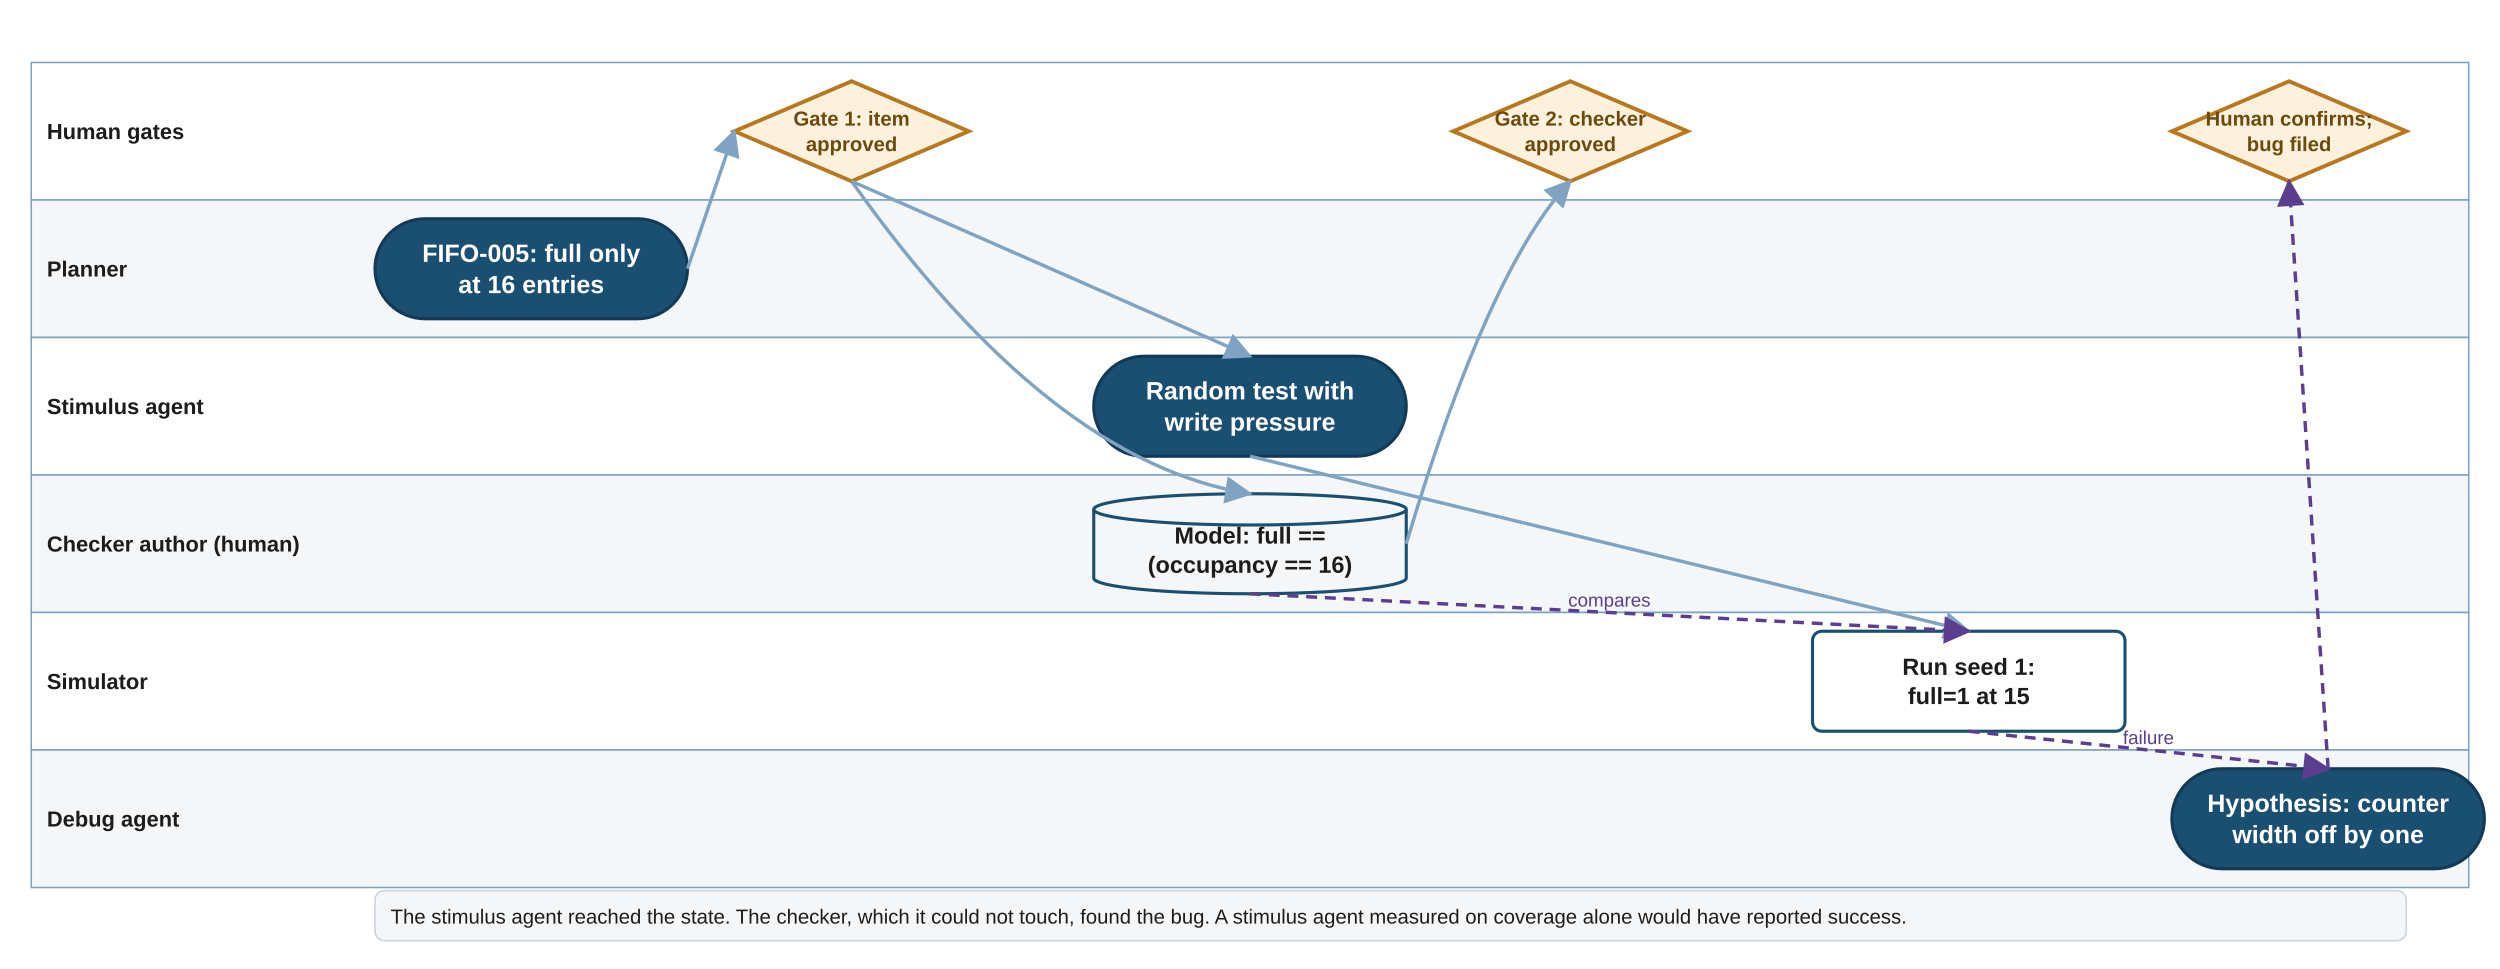
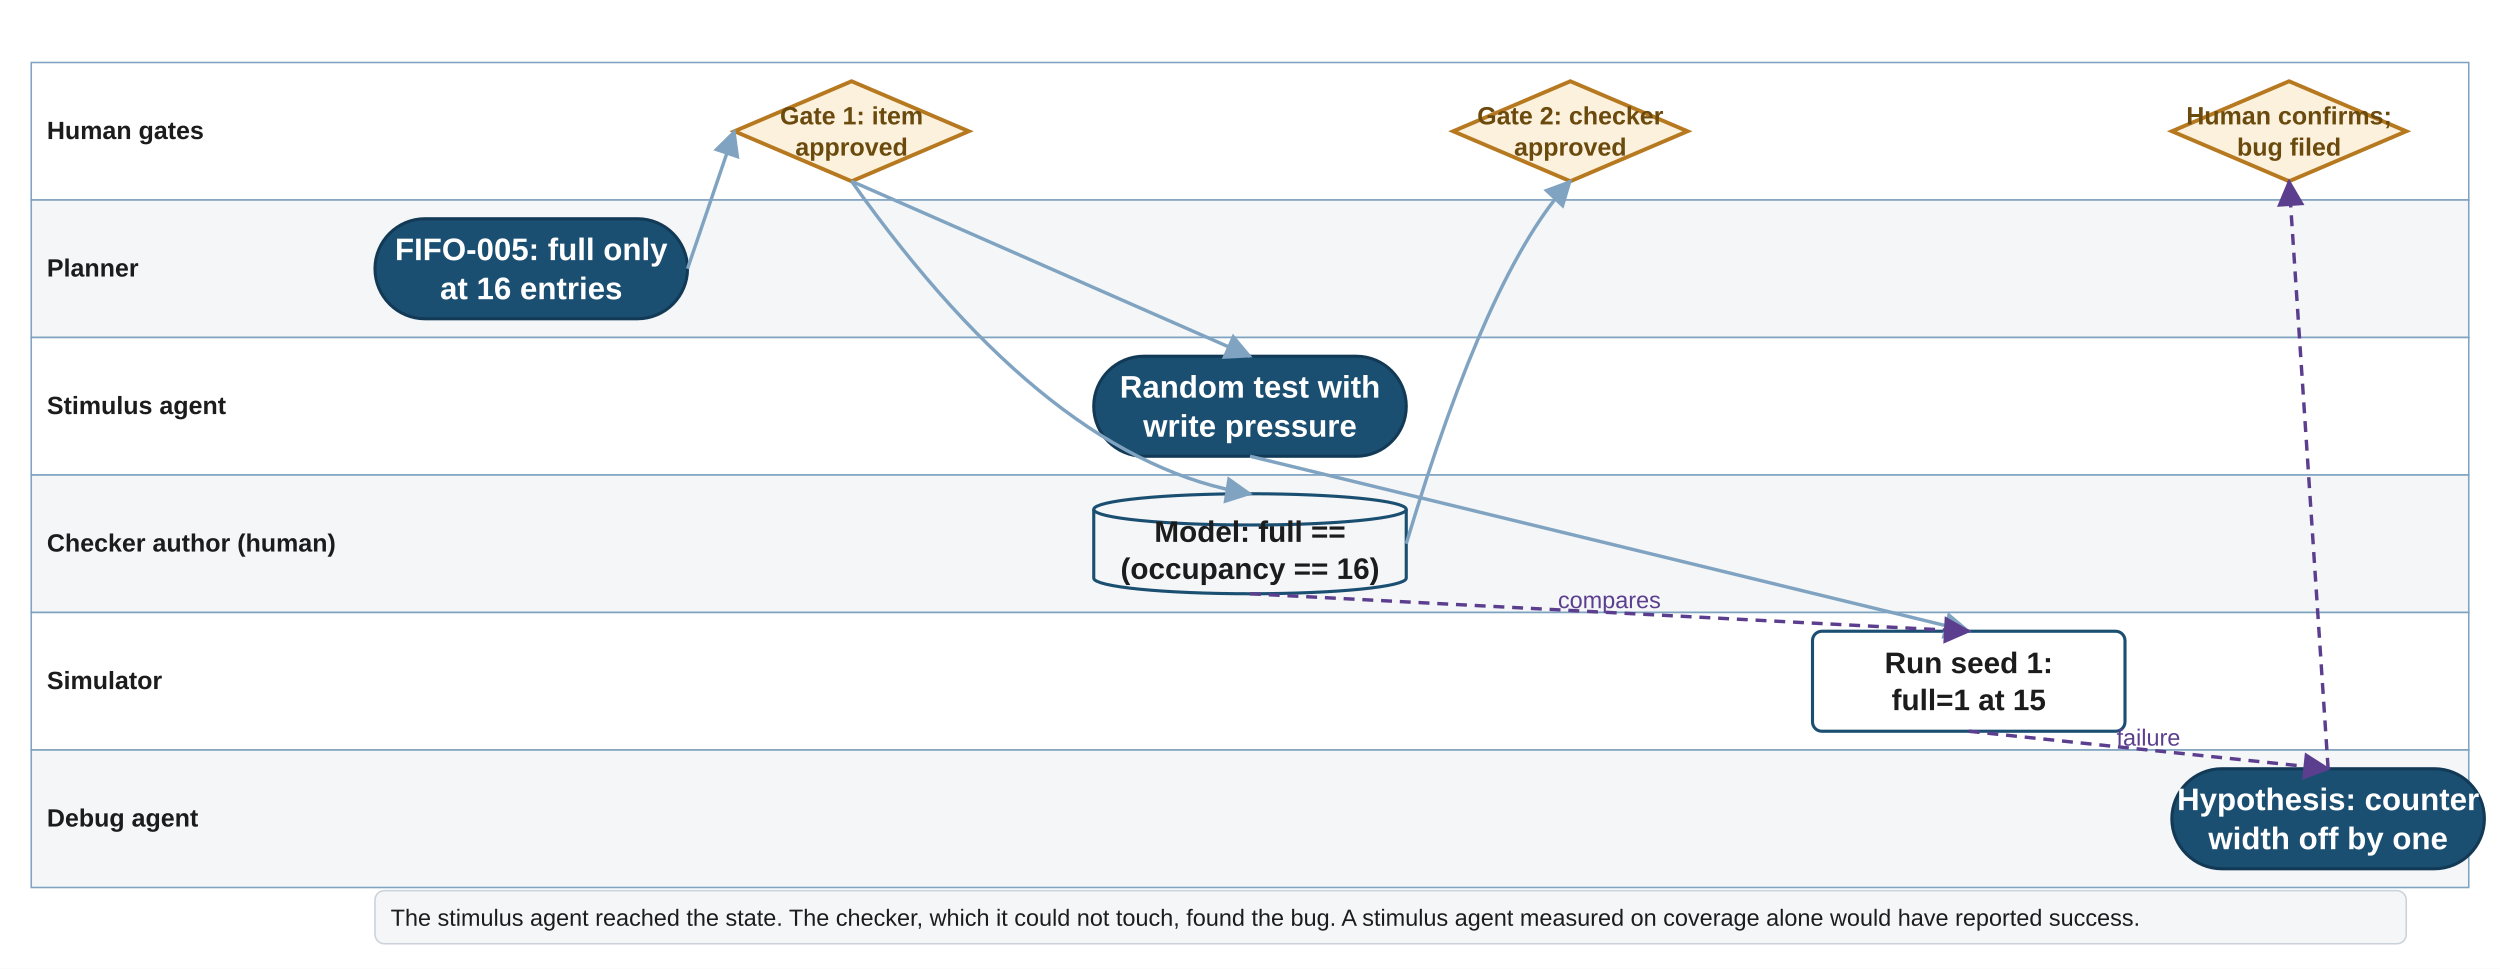
<svg xmlns="http://www.w3.org/2000/svg" viewBox="0 0 1600 620" width="1600" height="620" role="img" aria-label="Plan item FIFO-005 through the flow">
  <defs>
    <marker id="ah" viewBox="0 0 10 10" refX="9" refY="5" markerWidth="8" markerHeight="8" orient="auto-start-reverse">
      <path d="M0,0 L10,5 L0,10 Z" fill="#7FA3C0" />
    </marker>
    <marker id="ahj" viewBox="0 0 10 10" refX="9" refY="5" markerWidth="8" markerHeight="8" orient="auto-start-reverse">
      <path d="M0,0 L10,5 L0,10 Z" fill="#5B3E8E" />
    </marker>
  </defs>
  <rect width="1600" height="620" fill="white" />
  <rect x="20" y="40" width="1560" height="88" fill="white" stroke="#7FA3C0" stroke-width="1" />
-   <text x="30" y="89.0" font-family="'Source Sans 3', 'Helvetica Neue', Arial, sans-serif" font-size="14" font-weight="700" text-anchor="start" fill="#1C1C1C">Human gates</text>
+   <text x="30" y="89.0" font-family="'Source Sans 3', 'Helvetica Neue', Arial, sans-serif" font-size="16" font-weight="700" text-anchor="start" fill="#1C1C1C">Human gates</text>
  <rect x="20" y="128" width="1560" height="88" fill="#F4F6F8" stroke="#7FA3C0" stroke-width="1" />
-   <text x="30" y="177.0" font-family="'Source Sans 3', 'Helvetica Neue', Arial, sans-serif" font-size="14" font-weight="700" text-anchor="start" fill="#1C1C1C">Planner</text>
+   <text x="30" y="177.0" font-family="'Source Sans 3', 'Helvetica Neue', Arial, sans-serif" font-size="16" font-weight="700" text-anchor="start" fill="#1C1C1C">Planner</text>
  <rect x="20" y="216" width="1560" height="88" fill="white" stroke="#7FA3C0" stroke-width="1" />
-   <text x="30" y="265.0" font-family="'Source Sans 3', 'Helvetica Neue', Arial, sans-serif" font-size="14" font-weight="700" text-anchor="start" fill="#1C1C1C">Stimulus agent</text>
+   <text x="30" y="265.0" font-family="'Source Sans 3', 'Helvetica Neue', Arial, sans-serif" font-size="16" font-weight="700" text-anchor="start" fill="#1C1C1C">Stimulus agent</text>
  <rect x="20" y="304" width="1560" height="88" fill="#F4F6F8" stroke="#7FA3C0" stroke-width="1" />
-   <text x="30" y="353.0" font-family="'Source Sans 3', 'Helvetica Neue', Arial, sans-serif" font-size="14" font-weight="700" text-anchor="start" fill="#1C1C1C">Checker author (human)</text>
+   <text x="30" y="353.0" font-family="'Source Sans 3', 'Helvetica Neue', Arial, sans-serif" font-size="16" font-weight="700" text-anchor="start" fill="#1C1C1C">Checker author (human)</text>
  <rect x="20" y="392" width="1560" height="88" fill="white" stroke="#7FA3C0" stroke-width="1" />
-   <text x="30" y="441.0" font-family="'Source Sans 3', 'Helvetica Neue', Arial, sans-serif" font-size="14" font-weight="700" text-anchor="start" fill="#1C1C1C">Simulator</text>
+   <text x="30" y="441.0" font-family="'Source Sans 3', 'Helvetica Neue', Arial, sans-serif" font-size="16" font-weight="700" text-anchor="start" fill="#1C1C1C">Simulator</text>
  <rect x="20" y="480" width="1560" height="88" fill="#F4F6F8" stroke="#7FA3C0" stroke-width="1" />
-   <text x="30" y="529.0" font-family="'Source Sans 3', 'Helvetica Neue', Arial, sans-serif" font-size="14" font-weight="700" text-anchor="start" fill="#1C1C1C">Debug agent</text>
+   <text x="30" y="529.0" font-family="'Source Sans 3', 'Helvetica Neue', Arial, sans-serif" font-size="16" font-weight="700" text-anchor="start" fill="#1C1C1C">Debug agent</text>
  <rect x="240" y="140" width="200" height="64" rx="32.0" fill="#1B4F72" stroke="#123A56" stroke-width="2" />
-   <text x="340.0" y="167.6" font-family="'Source Sans 3', 'Helvetica Neue', Arial, sans-serif" font-size="16" font-weight="700" text-anchor="middle" fill="white">FIFO-005: full only</text>
-   <text x="340.0" y="187.6" font-family="'Source Sans 3', 'Helvetica Neue', Arial, sans-serif" font-size="16" font-weight="700" text-anchor="middle" fill="white">at 16 entries</text>
+   <text x="340.0" y="166.5" font-family="'Source Sans 3', 'Helvetica Neue', Arial, sans-serif" font-size="20" font-weight="700" text-anchor="middle" fill="white">FIFO-005: full only</text>
+   <text x="340.0" y="191.5" font-family="'Source Sans 3', 'Helvetica Neue', Arial, sans-serif" font-size="20" font-weight="700" text-anchor="middle" fill="white">at 16 entries</text>
  <path d="M545.0,52 L620,84.0 L545.0,116 L470,84.0 Z" fill="#FBF1DC" stroke="#B7791F" stroke-width="2.5" />
-   <text x="545.0" y="80.4" font-family="'Source Sans 3', 'Helvetica Neue', Arial, sans-serif" font-size="13" font-weight="700" text-anchor="middle" fill="#6B4A0E">Gate 1: item</text>
-   <text x="545.0" y="96.7" font-family="'Source Sans 3', 'Helvetica Neue', Arial, sans-serif" font-size="13" font-weight="700" text-anchor="middle" fill="#6B4A0E">approved</text>
+   <text x="545.0" y="79.6" font-family="'Source Sans 3', 'Helvetica Neue', Arial, sans-serif" font-size="16" font-weight="700" text-anchor="middle" fill="#6B4A0E">Gate 1: item</text>
+   <text x="545.0" y="99.6" font-family="'Source Sans 3', 'Helvetica Neue', Arial, sans-serif" font-size="16" font-weight="700" text-anchor="middle" fill="#6B4A0E">approved</text>
  <rect x="700" y="228" width="200" height="64" rx="32.0" fill="#1B4F72" stroke="#123A56" stroke-width="2" />
-   <text x="800.0" y="255.6" font-family="'Source Sans 3', 'Helvetica Neue', Arial, sans-serif" font-size="16" font-weight="700" text-anchor="middle" fill="white">Random test with</text>
-   <text x="800.0" y="275.6" font-family="'Source Sans 3', 'Helvetica Neue', Arial, sans-serif" font-size="16" font-weight="700" text-anchor="middle" fill="white">write pressure</text>
+   <text x="800.0" y="254.5" font-family="'Source Sans 3', 'Helvetica Neue', Arial, sans-serif" font-size="20" font-weight="700" text-anchor="middle" fill="white">Random test with</text>
+   <text x="800.0" y="279.5" font-family="'Source Sans 3', 'Helvetica Neue', Arial, sans-serif" font-size="20" font-weight="700" text-anchor="middle" fill="white">write pressure</text>
  <path d="M700,326 A100.0,10 0 0 1 900,326 V370 A100.0,10 0 0 1 700,370 Z" fill="#F4F6F8" stroke="#1B4F72" stroke-width="2" />
  <path d="M700,326 A100.0,10 0 0 0 900,326" fill="none" stroke="#1B4F72" stroke-width="2" />
-   <text x="800.0" y="347.9" font-family="'Source Sans 3', 'Helvetica Neue', Arial, sans-serif" font-size="15" font-weight="600" text-anchor="middle" fill="#1C1C1C">Model: full ==</text>
-   <text x="800.0" y="366.6" font-family="'Source Sans 3', 'Helvetica Neue', Arial, sans-serif" font-size="15" font-weight="600" text-anchor="middle" fill="#1C1C1C">(occupancy == 16)</text>
+   <text x="800.0" y="346.8" font-family="'Source Sans 3', 'Helvetica Neue', Arial, sans-serif" font-size="19" font-weight="600" text-anchor="middle" fill="#1C1C1C">Model: full ==</text>
+   <text x="800.0" y="370.5" font-family="'Source Sans 3', 'Helvetica Neue', Arial, sans-serif" font-size="19" font-weight="600" text-anchor="middle" fill="#1C1C1C">(occupancy == 16)</text>
  <path d="M1005.0,52 L1080,84.0 L1005.0,116 L930,84.0 Z" fill="#FBF1DC" stroke="#B7791F" stroke-width="2.5" />
-   <text x="1005.0" y="80.4" font-family="'Source Sans 3', 'Helvetica Neue', Arial, sans-serif" font-size="13" font-weight="700" text-anchor="middle" fill="#6B4A0E">Gate 2: checker</text>
-   <text x="1005.0" y="96.7" font-family="'Source Sans 3', 'Helvetica Neue', Arial, sans-serif" font-size="13" font-weight="700" text-anchor="middle" fill="#6B4A0E">approved</text>
+   <text x="1005.0" y="79.6" font-family="'Source Sans 3', 'Helvetica Neue', Arial, sans-serif" font-size="16" font-weight="700" text-anchor="middle" fill="#6B4A0E">Gate 2: checker</text>
+   <text x="1005.0" y="99.6" font-family="'Source Sans 3', 'Helvetica Neue', Arial, sans-serif" font-size="16" font-weight="700" text-anchor="middle" fill="#6B4A0E">approved</text>
  <rect x="1160" y="404" width="200" height="64" rx="6" fill="white" stroke="#1B4F72" stroke-width="2" />
-   <text x="1260.0" y="431.9" font-family="'Source Sans 3', 'Helvetica Neue', Arial, sans-serif" font-size="15" font-weight="600" text-anchor="middle" fill="#1C1C1C">Run seed 1:</text>
-   <text x="1260.0" y="450.6" font-family="'Source Sans 3', 'Helvetica Neue', Arial, sans-serif" font-size="15" font-weight="600" text-anchor="middle" fill="#1C1C1C">full=1 at 15</text>
+   <text x="1260.0" y="430.8" font-family="'Source Sans 3', 'Helvetica Neue', Arial, sans-serif" font-size="19" font-weight="600" text-anchor="middle" fill="#1C1C1C">Run seed 1:</text>
+   <text x="1260.0" y="454.5" font-family="'Source Sans 3', 'Helvetica Neue', Arial, sans-serif" font-size="19" font-weight="600" text-anchor="middle" fill="#1C1C1C">full=1 at 15</text>
  <rect x="1390" y="492" width="200" height="64" rx="32.0" fill="#1B4F72" stroke="#123A56" stroke-width="2" />
-   <text x="1490.0" y="519.6" font-family="'Source Sans 3', 'Helvetica Neue', Arial, sans-serif" font-size="16" font-weight="700" text-anchor="middle" fill="white">Hypothesis: counter</text>
-   <text x="1490.0" y="539.6" font-family="'Source Sans 3', 'Helvetica Neue', Arial, sans-serif" font-size="16" font-weight="700" text-anchor="middle" fill="white">width off by one</text>
+   <text x="1490.0" y="518.5" font-family="'Source Sans 3', 'Helvetica Neue', Arial, sans-serif" font-size="20" font-weight="700" text-anchor="middle" fill="white">Hypothesis: counter</text>
+   <text x="1490.0" y="543.5" font-family="'Source Sans 3', 'Helvetica Neue', Arial, sans-serif" font-size="20" font-weight="700" text-anchor="middle" fill="white">width off by one</text>
  <path d="M1465.0,52 L1540,84.0 L1465.0,116 L1390,84.0 Z" fill="#FBF1DC" stroke="#B7791F" stroke-width="2.5" />
-   <text x="1465.0" y="80.4" font-family="'Source Sans 3', 'Helvetica Neue', Arial, sans-serif" font-size="13" font-weight="700" text-anchor="middle" fill="#6B4A0E">Human confirms;</text>
-   <text x="1465.0" y="96.7" font-family="'Source Sans 3', 'Helvetica Neue', Arial, sans-serif" font-size="13" font-weight="700" text-anchor="middle" fill="#6B4A0E">bug filed</text>
+   <text x="1465.0" y="79.6" font-family="'Source Sans 3', 'Helvetica Neue', Arial, sans-serif" font-size="16" font-weight="700" text-anchor="middle" fill="#6B4A0E">Human confirms;</text>
+   <text x="1465.0" y="99.6" font-family="'Source Sans 3', 'Helvetica Neue', Arial, sans-serif" font-size="16" font-weight="700" text-anchor="middle" fill="#6B4A0E">bug filed</text>
  <path d="M440,172.0 L470,84.0" fill="none" stroke="#7FA3C0" stroke-width="2.2" marker-end="url(#ah)" />
  <path d="M545.0,116 L800.0,228" fill="none" stroke="#7FA3C0" stroke-width="2.2" marker-end="url(#ah)" />
  <path d="M545.0,116 Q672.5,296.0 800.0,316" fill="none" stroke="#7FA3C0" stroke-width="2.2" marker-end="url(#ah)" />
  <path d="M900,348.0 Q952.5,172.0 1005.0,116" fill="none" stroke="#7FA3C0" stroke-width="2.2" marker-end="url(#ah)" />
  <path d="M800.0,292 L1260.0,404" fill="none" stroke="#7FA3C0" stroke-width="2.2" marker-end="url(#ah)" />
  <path d="M800.0,380 L1260.0,404" fill="none" stroke="#5B3E8E" stroke-width="2.2" stroke-dasharray="7 5" marker-end="url(#ahj)" />
-   <text x="1030.0" y="388.2" font-family="'Source Sans 3', 'Helvetica Neue', Arial, sans-serif" font-size="12" font-weight="400" text-anchor="middle" fill="#5B3E8E">compares</text>
+   <text x="1030.0" y="389.2" font-family="'Source Sans 3', 'Helvetica Neue', Arial, sans-serif" font-size="15" font-weight="400" text-anchor="middle" fill="#5B3E8E">compares</text>
  <path d="M1260.0,468 L1490.0,492" fill="none" stroke="#5B3E8E" stroke-width="2.2" stroke-dasharray="7 5" marker-end="url(#ahj)" />
-   <text x="1375.0" y="476.2" font-family="'Source Sans 3', 'Helvetica Neue', Arial, sans-serif" font-size="12" font-weight="400" text-anchor="middle" fill="#5B3E8E">failure</text>
+   <text x="1375.0" y="477.2" font-family="'Source Sans 3', 'Helvetica Neue', Arial, sans-serif" font-size="15" font-weight="400" text-anchor="middle" fill="#5B3E8E">failure</text>
  <path d="M1490.0,492 L1465.0,116" fill="none" stroke="#5B3E8E" stroke-width="2.2" stroke-dasharray="7 5" marker-end="url(#ahj)" />
-   <rect x="240" y="570" width="1300" height="32" rx="6" fill="#F4F6F8" stroke="#CBD2D9" />
-   <text x="250" y="591.1" font-family="'Source Sans 3', 'Helvetica Neue', Arial, sans-serif" font-size="13" font-weight="400" text-anchor="start" fill="#1C1C1C">The stimulus agent reached the state. The checker, which it could not touch, found the bug. A stimulus agent measured on coverage alone would have reported success.</text>
+   <rect x="240" y="570" width="1300" height="34" rx="6" fill="#F4F6F8" stroke="#CBD2D9" />
+   <text x="250" y="592.5" font-family="'Source Sans 3', 'Helvetica Neue', Arial, sans-serif" font-size="15" font-weight="400" text-anchor="start" fill="#1C1C1C">The stimulus agent reached the state. The checker, which it could not touch, found the bug. A stimulus agent measured on coverage alone would have reported success.</text>
</svg>
